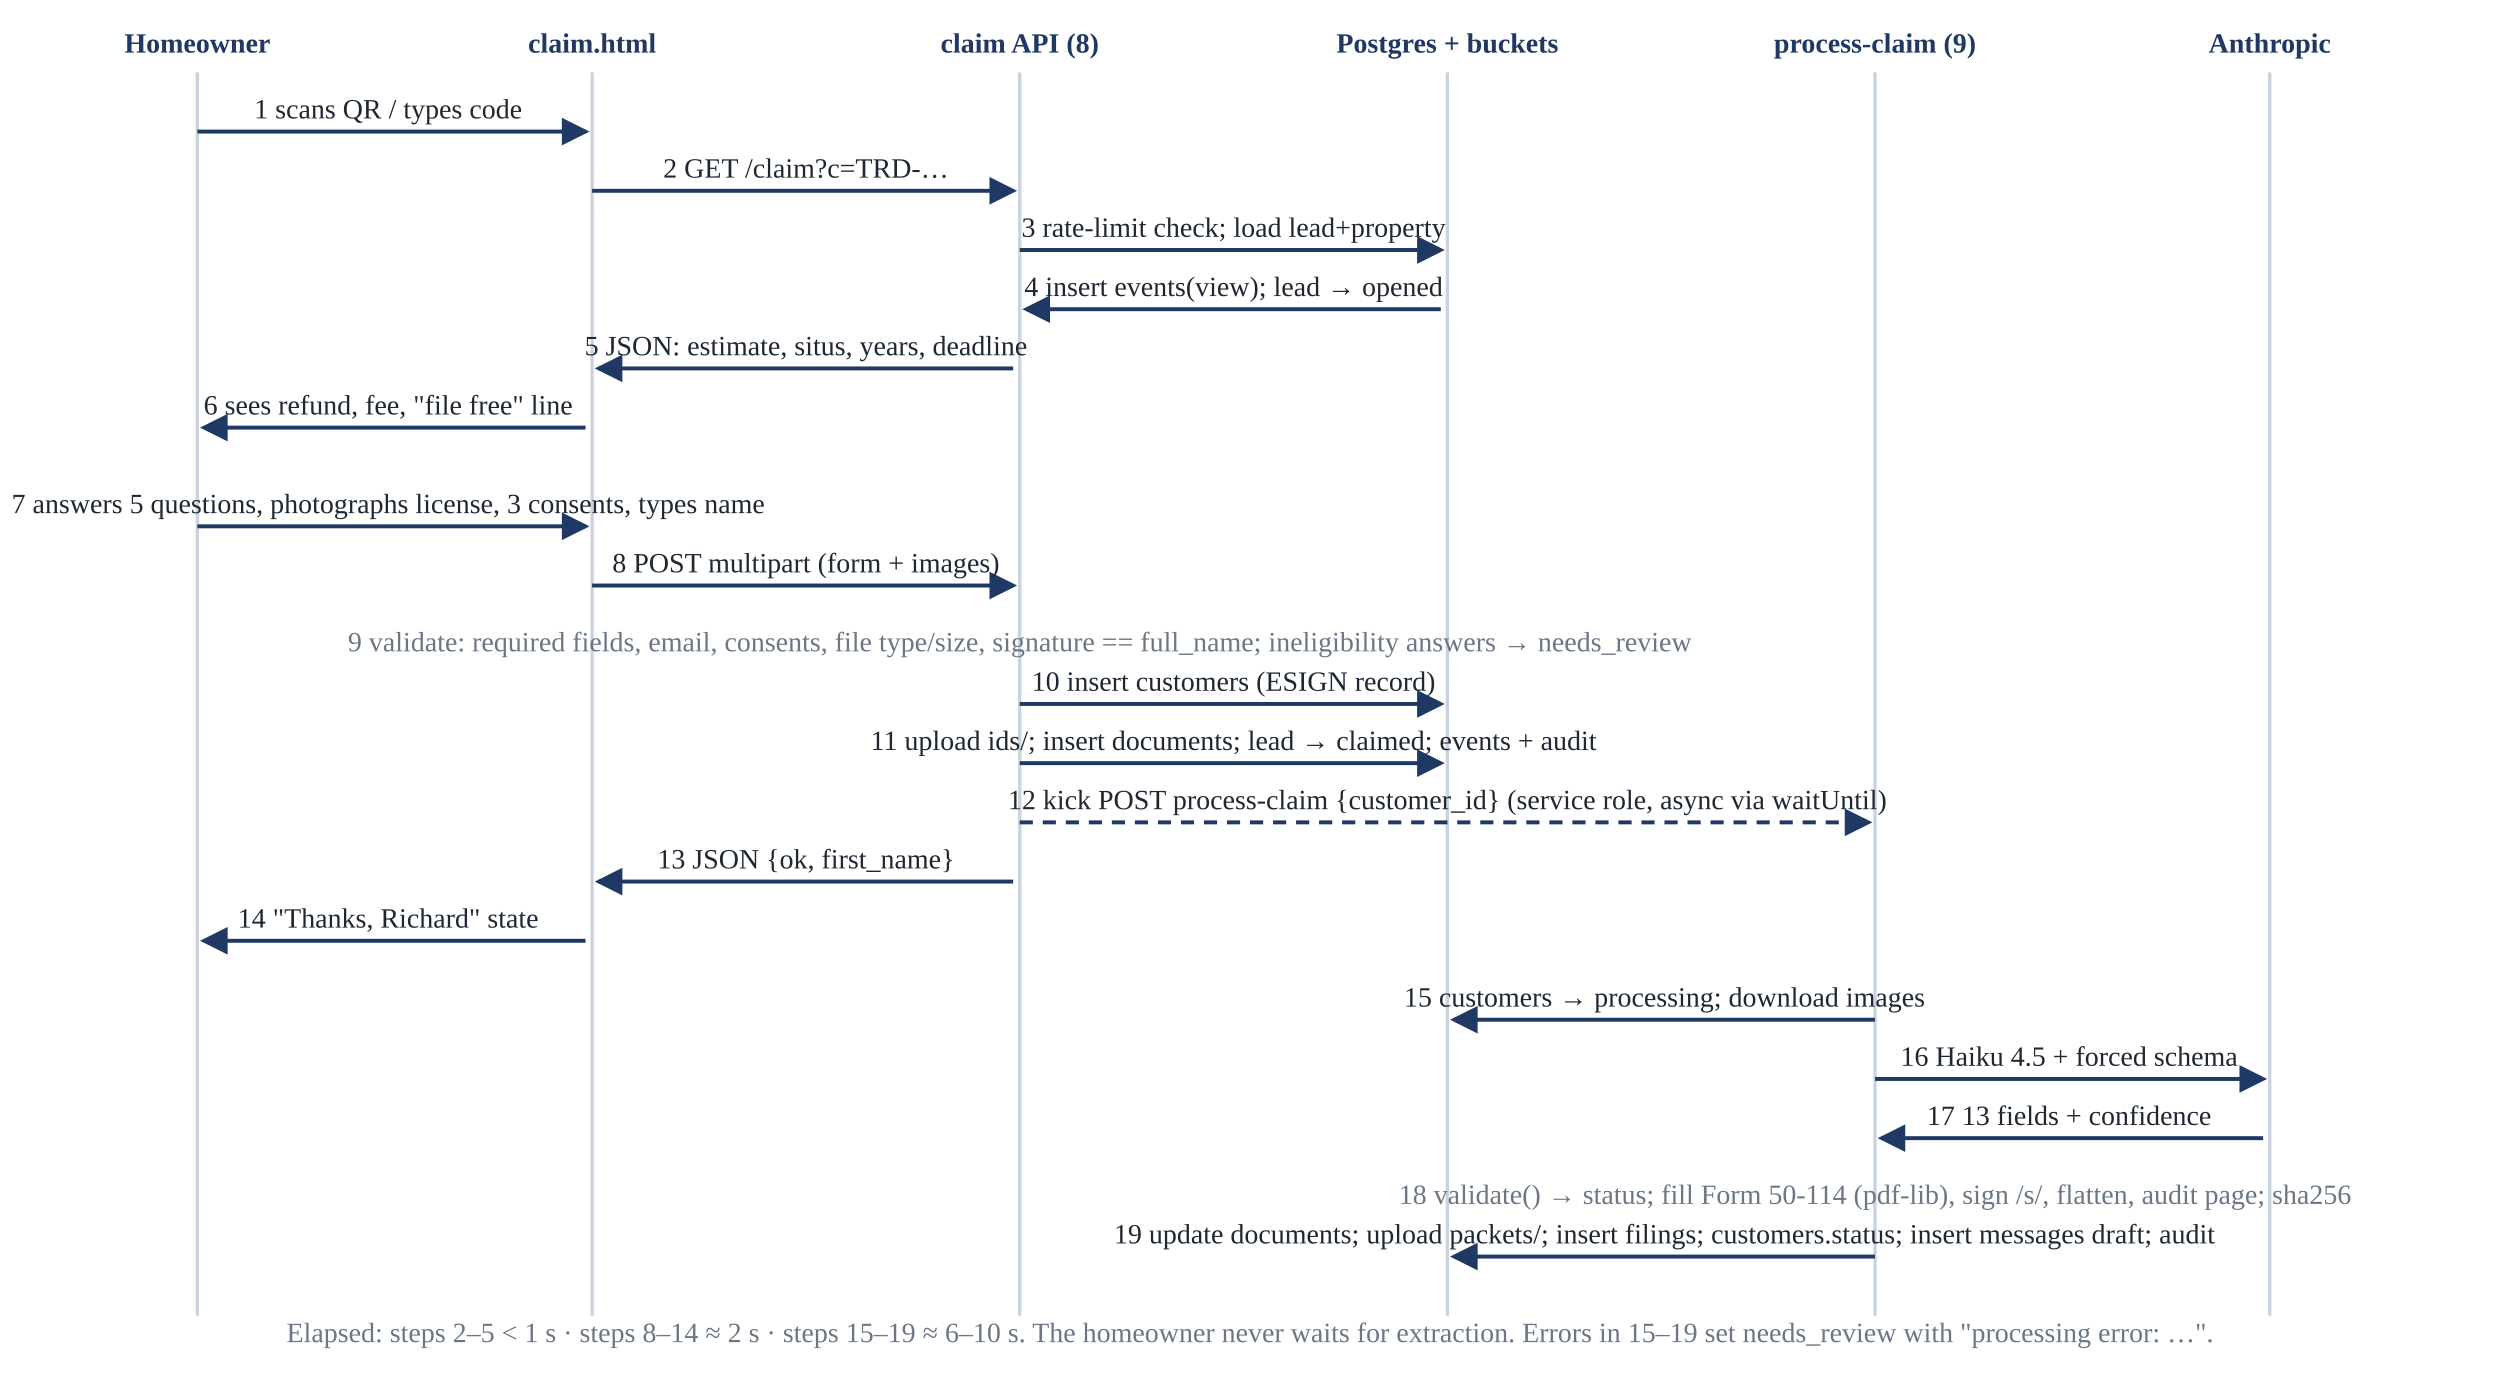
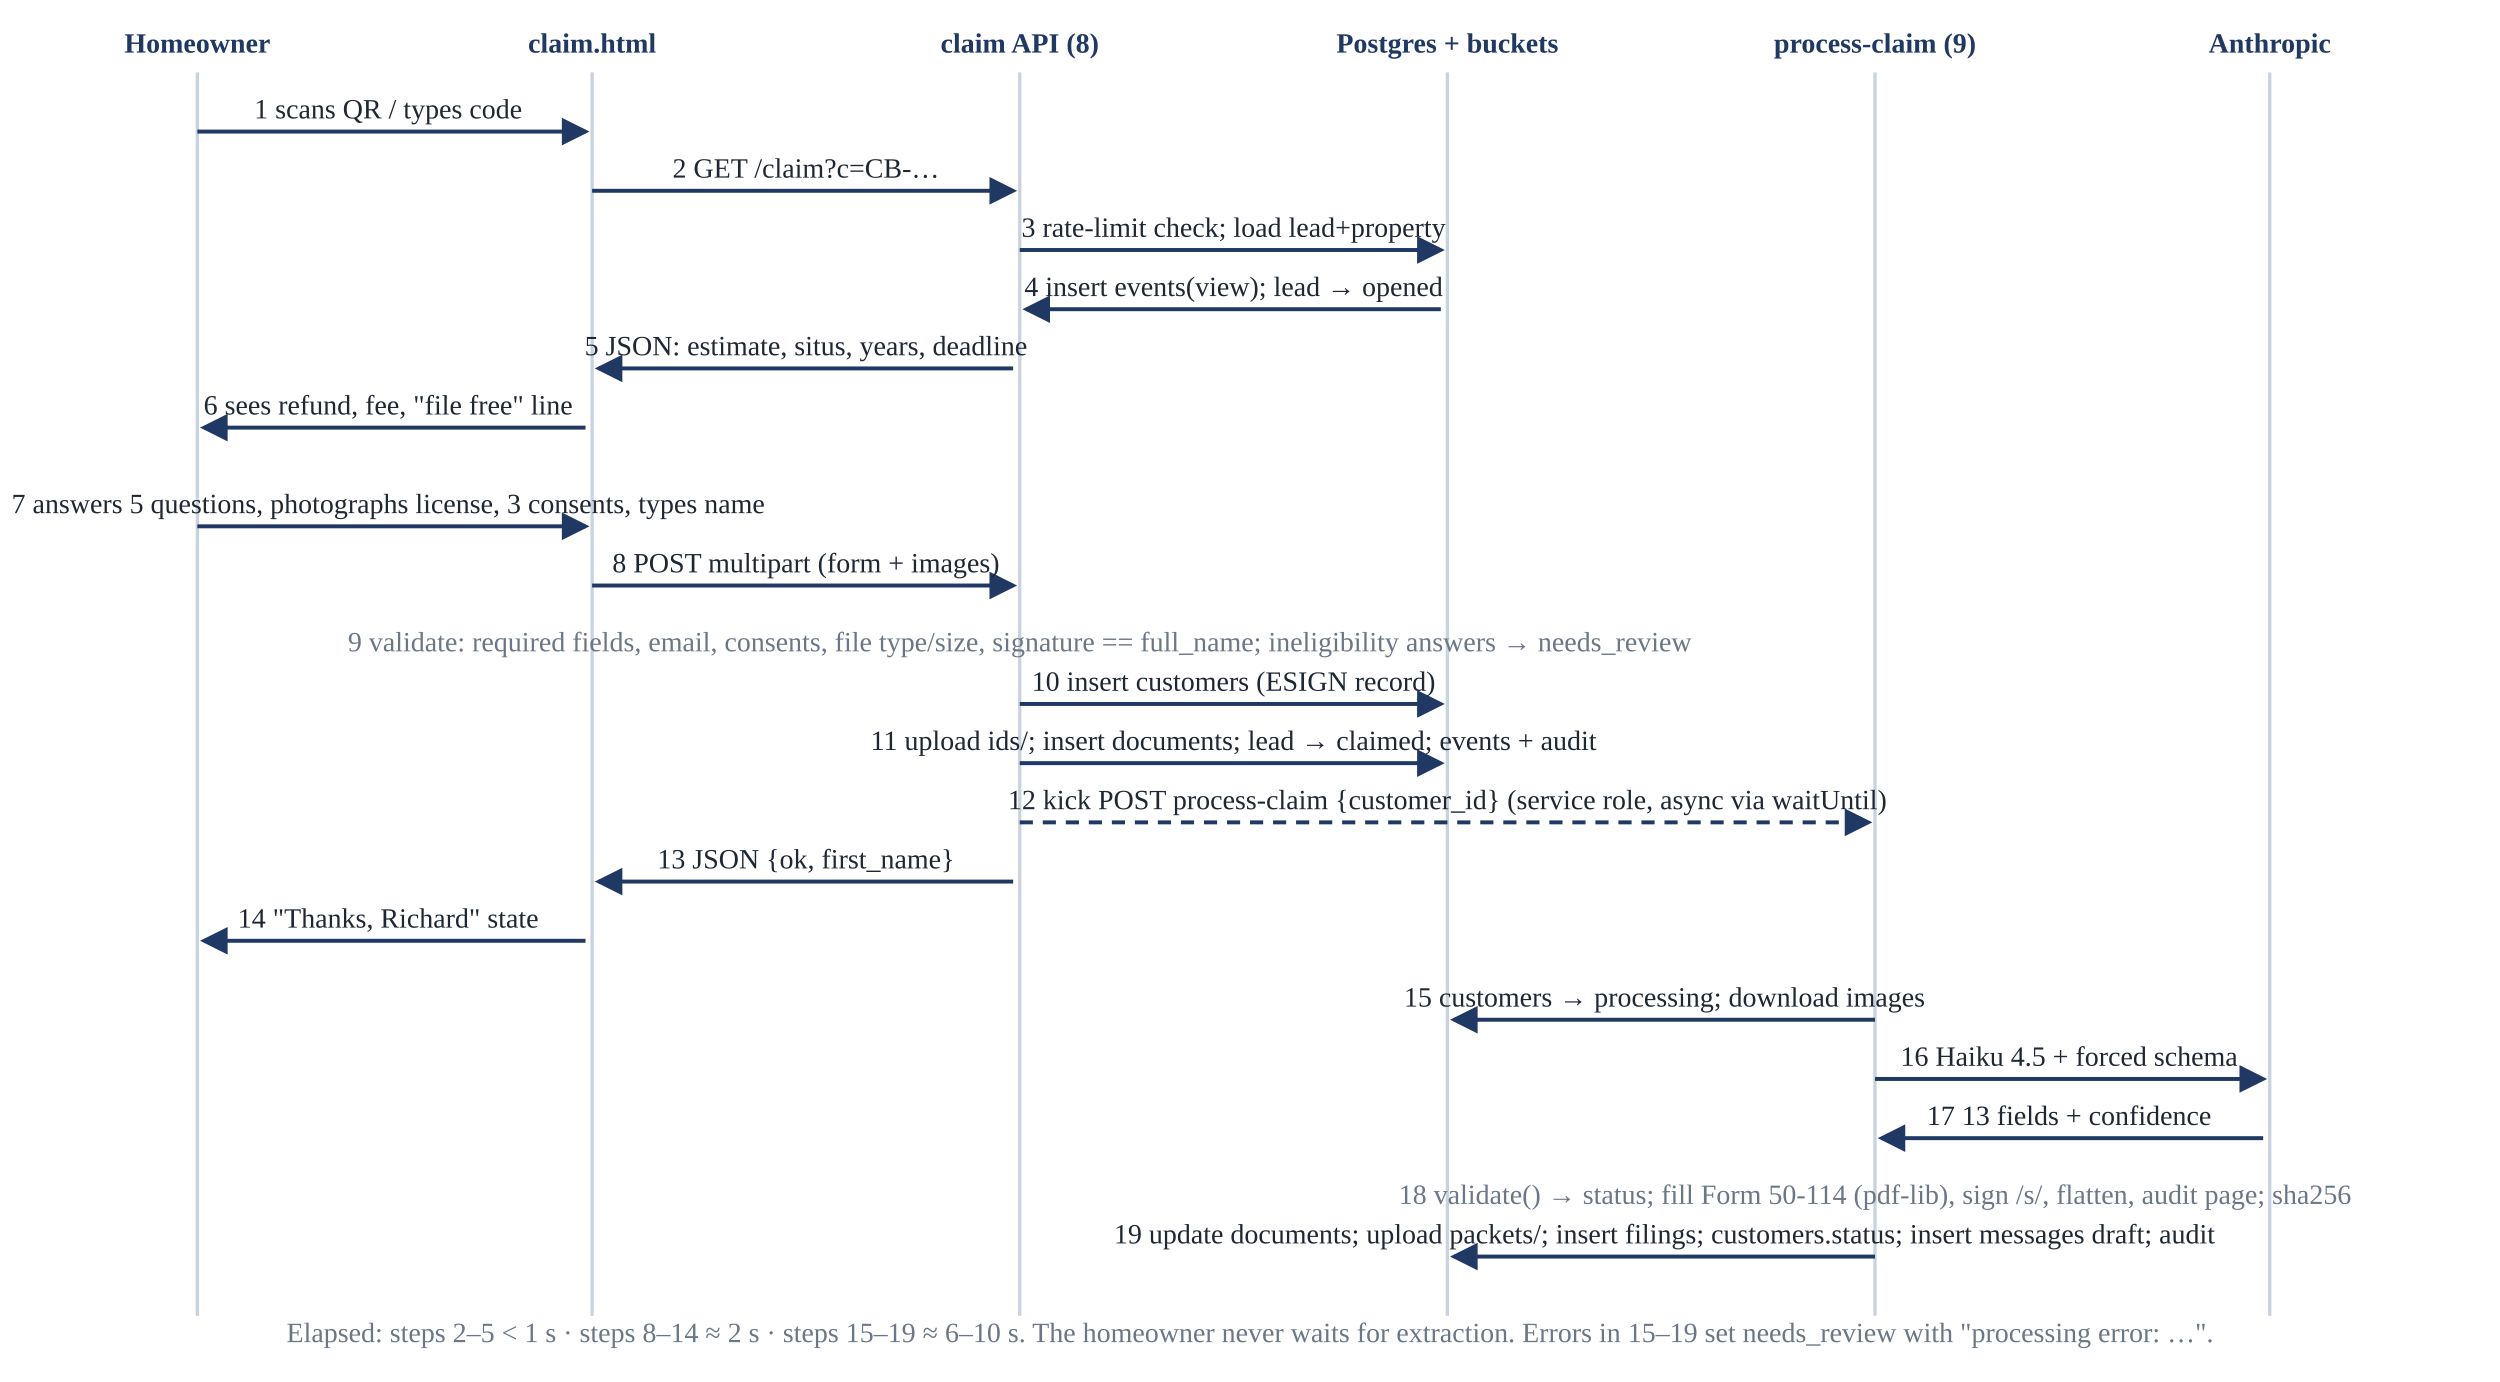
<svg xmlns="http://www.w3.org/2000/svg" viewBox="0 0 760 420" font-size="8.5">
  <defs>
    <marker id="q1" markerWidth="7" markerHeight="7" refX="6" refY="3.5" orient="auto">
      <path d="M0,0 L7,3.5 L0,7 z" fill="#1F3864" />
    </marker>
    <marker id="q2" markerWidth="7" markerHeight="7" refX="6" refY="3.5" orient="auto">
      <path d="M0,0 L7,3.5 L0,7 z" fill="#6B7686" />
    </marker>
  </defs>
  <g font-weight="700" fill="#1F3864" text-anchor="middle">
    <text x="60" y="16">Homeowner</text>
    <text x="180" y="16">claim.html</text>
    <text x="310" y="16">claim API (8)</text>
    <text x="440" y="16">Postgres + buckets</text>
    <text x="570" y="16">process-claim (9)</text>
    <text x="690" y="16">Anthropic</text>
  </g>
  <g stroke="#C9D2DF" stroke-width="1">
    <line x1="60" y1="22" x2="60" y2="400" />
    <line x1="180" y1="22" x2="180" y2="400" />
    <line x1="310" y1="22" x2="310" y2="400" />
    <line x1="440" y1="22" x2="440" y2="400" />
    <line x1="570" y1="22" x2="570" y2="400" />
    <line x1="690" y1="22" x2="690" y2="400" />
  </g>
  <g stroke="#1F3864" stroke-width="1.2">
    <line x1="60" y1="40" x2="178" y2="40" marker-end="url(#q1)" />
    <line x1="180" y1="58" x2="308" y2="58" marker-end="url(#q1)" />
    <line x1="310" y1="76" x2="438" y2="76" marker-end="url(#q1)" />
    <line x1="438" y1="94" x2="312" y2="94" marker-end="url(#q1)" />
    <line x1="308" y1="112" x2="182" y2="112" marker-end="url(#q1)" />
    <line x1="178" y1="130" x2="62" y2="130" marker-end="url(#q1)" />
    <line x1="60" y1="160" x2="178" y2="160" marker-end="url(#q1)" />
    <line x1="180" y1="178" x2="308" y2="178" marker-end="url(#q1)" />
    <line x1="310" y1="214" x2="438" y2="214" marker-end="url(#q1)" />
    <line x1="310" y1="232" x2="438" y2="232" marker-end="url(#q1)" />
    <line x1="310" y1="250" x2="568" y2="250" marker-end="url(#q1)" stroke-dasharray="4 3" />
    <line x1="308" y1="268" x2="182" y2="268" marker-end="url(#q1)" />
    <line x1="178" y1="286" x2="62" y2="286" marker-end="url(#q1)" />
    <line x1="570" y1="310" x2="442" y2="310" marker-end="url(#q1)" />
    <line x1="570" y1="328" x2="688" y2="328" marker-end="url(#q1)" />
    <line x1="688" y1="346" x2="572" y2="346" marker-end="url(#q1)" />
    <line x1="570" y1="382" x2="442" y2="382" marker-end="url(#q1)" />
  </g>
  <g fill="#1F2733">
    <text x="118" y="36" text-anchor="middle">1 scans QR / types code</text>
-     <text x="245" y="54" text-anchor="middle">2 GET /claim?c=TRD-…</text>
+     <text x="245" y="54" text-anchor="middle">2 GET /claim?c=CB-…</text>
    <text x="375" y="72" text-anchor="middle">3 rate-limit check; load lead+property</text>
    <text x="375" y="90" text-anchor="middle">4 insert events(view); lead → opened</text>
    <text x="245" y="108" text-anchor="middle">5 JSON: estimate, situs, years, deadline</text>
    <text x="118" y="126" text-anchor="middle">6 sees refund, fee, "file free" line</text>
    <text x="118" y="156" text-anchor="middle">7 answers 5 questions, photographs license, 3 consents, types name</text>
    <text x="245" y="174" text-anchor="middle">8 POST multipart (form + images)</text>
    <text x="310" y="198" text-anchor="middle" fill="#6B7686">9 validate: required fields, email, consents, file type/size, signature == full_name; ineligibility answers → needs_review</text>
    <text x="375" y="210" text-anchor="middle">10 insert customers (ESIGN record)</text>
    <text x="375" y="228" text-anchor="middle">11 upload ids/; insert documents; lead → claimed; events + audit</text>
    <text x="440" y="246" text-anchor="middle">12 kick POST process-claim {customer_id} (service role, async via waitUntil)</text>
    <text x="245" y="264" text-anchor="middle">13 JSON {ok, first_name}</text>
    <text x="118" y="282" text-anchor="middle">14 "Thanks, Richard" state</text>
    <text x="506" y="306" text-anchor="middle">15 customers → processing; download images</text>
    <text x="629" y="324" text-anchor="middle">16 Haiku 4.5 + forced schema</text>
    <text x="629" y="342" text-anchor="middle">17 13 fields + confidence</text>
    <text x="570" y="366" text-anchor="middle" fill="#6B7686">18 validate() → status; fill Form 50-114 (pdf-lib), sign /s/, flatten, audit page; sha256</text>
    <text x="506" y="378" text-anchor="middle">19 update documents; upload packets/; insert filings; customers.status; insert messages draft; audit</text>
  </g>
  <text x="380" y="408" text-anchor="middle" fill="#6B7686">Elapsed: steps 2–5 &lt; 1 s · steps 8–14 ≈ 2 s · steps 15–19 ≈ 6–10 s. The homeowner never waits for extraction. Errors in 15–19 set needs_review with "processing error: …".</text>
</svg>
